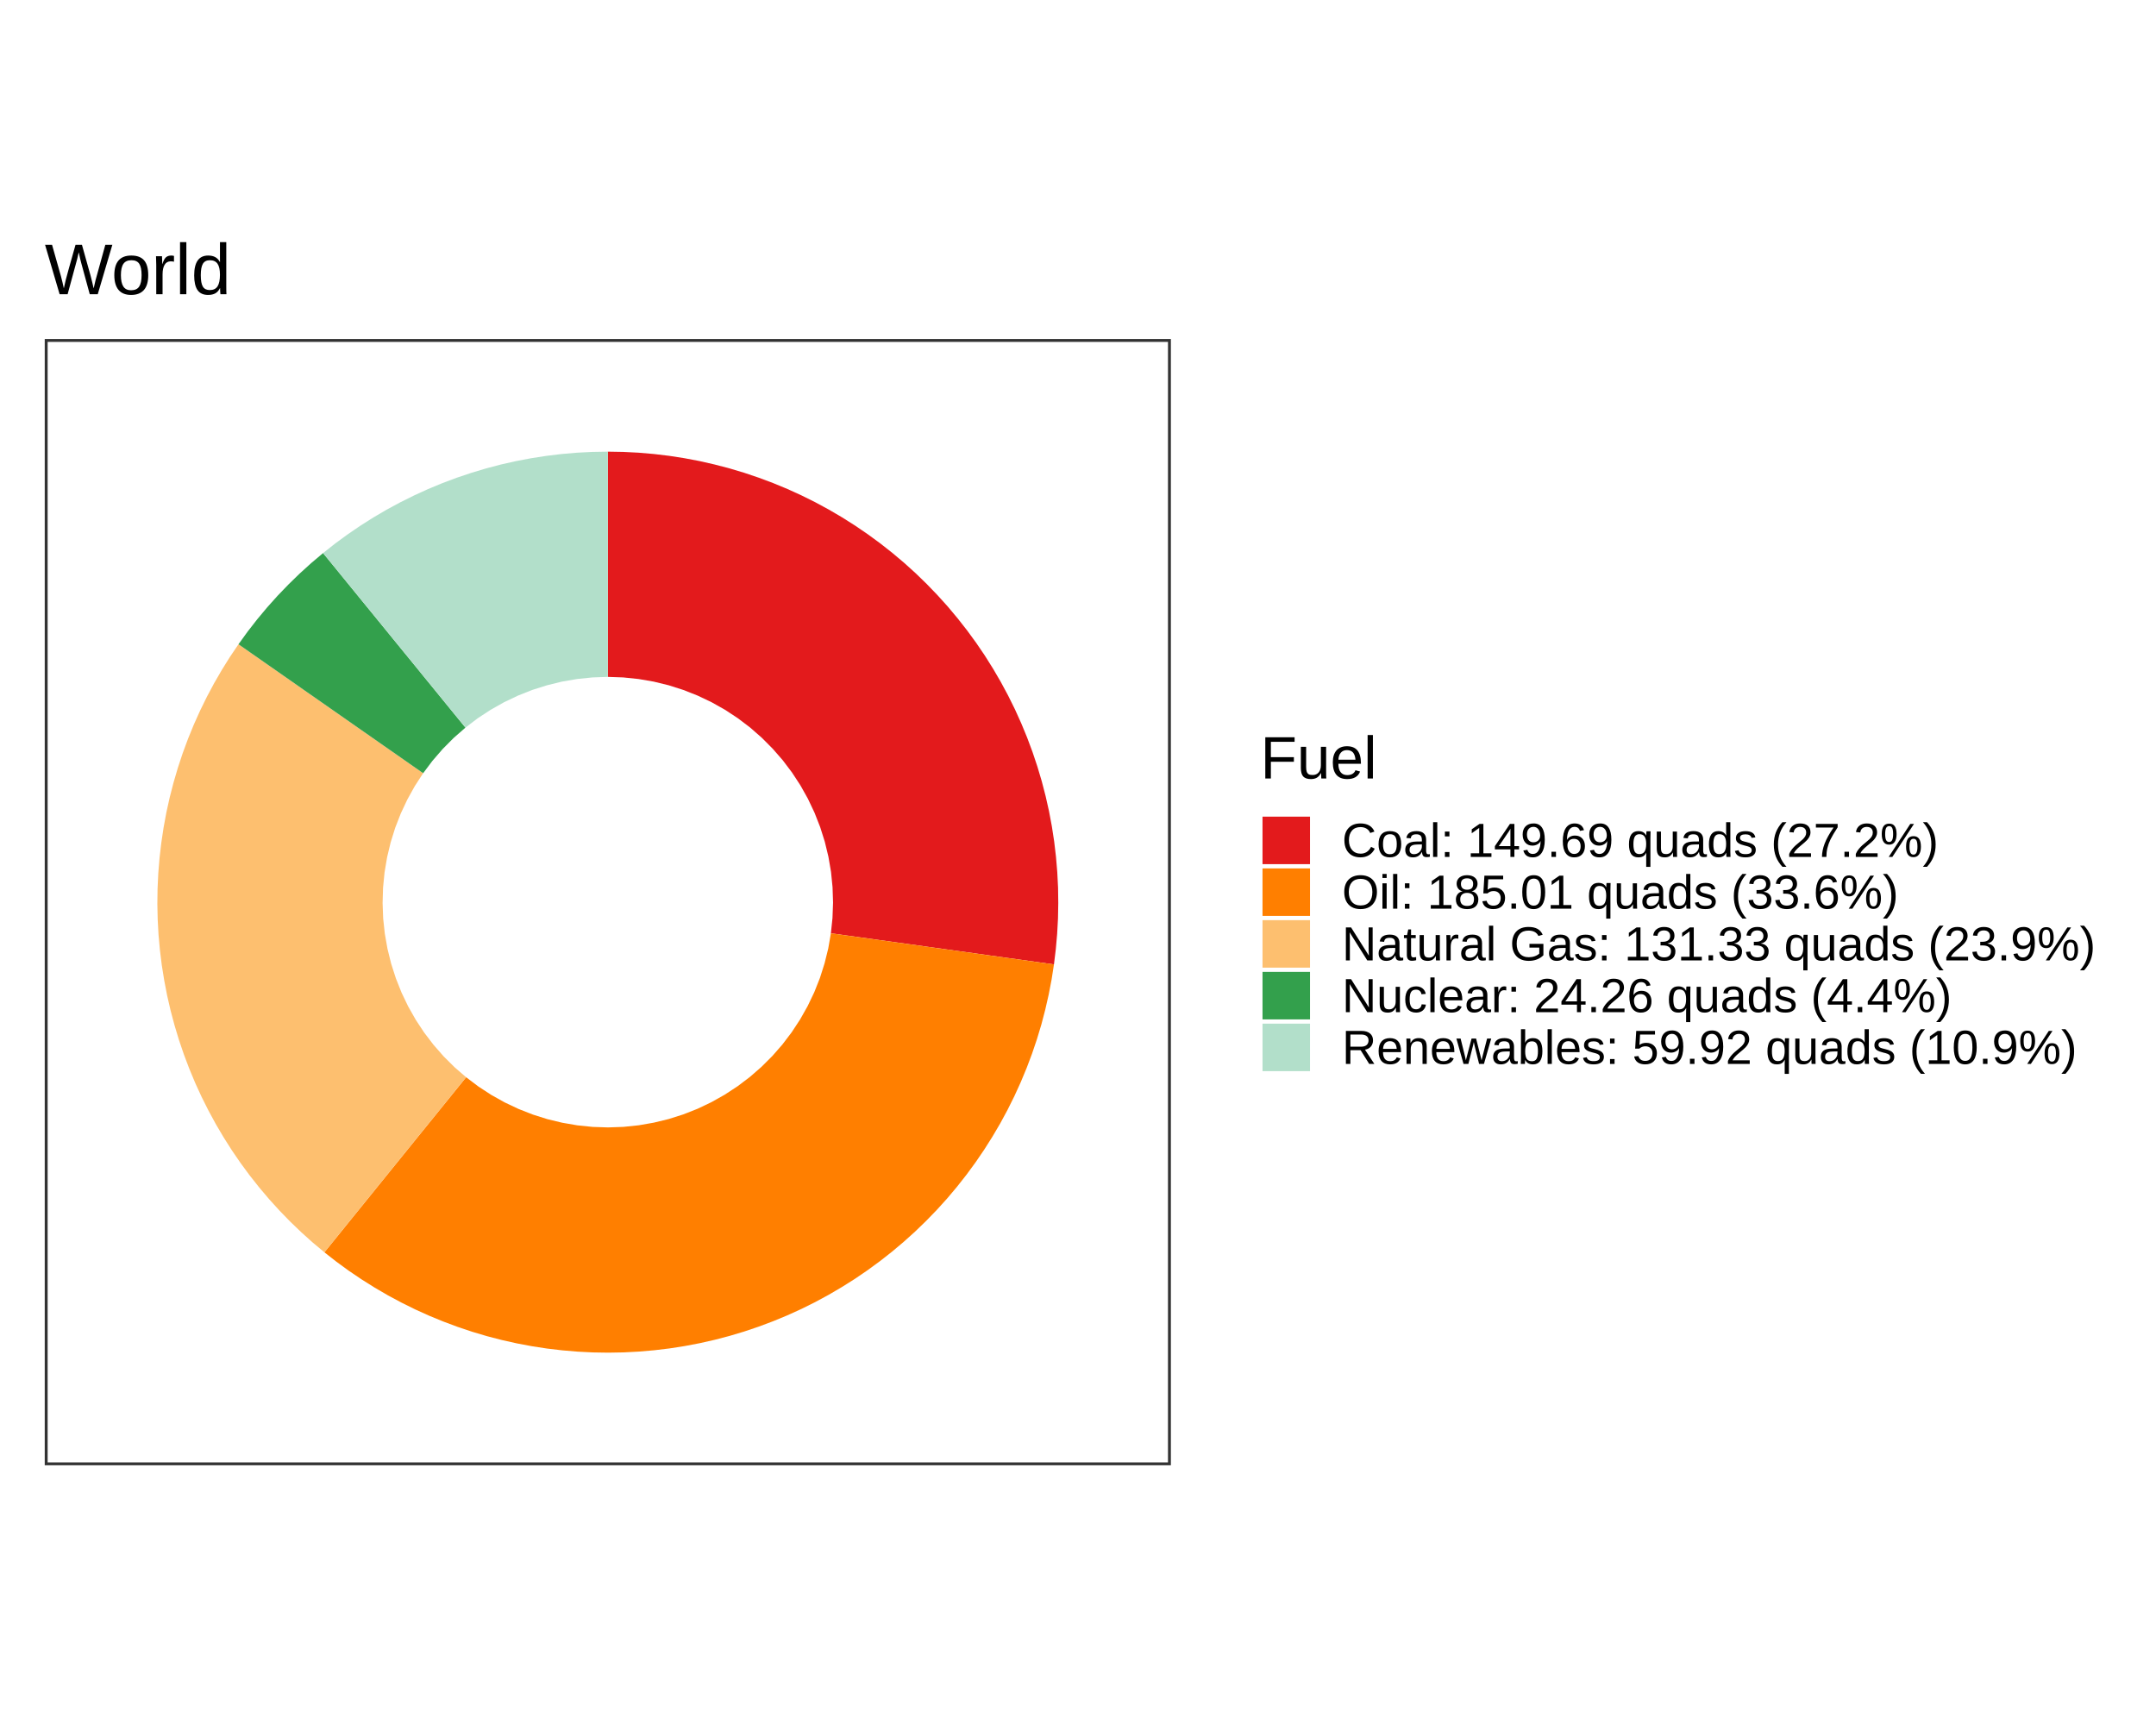
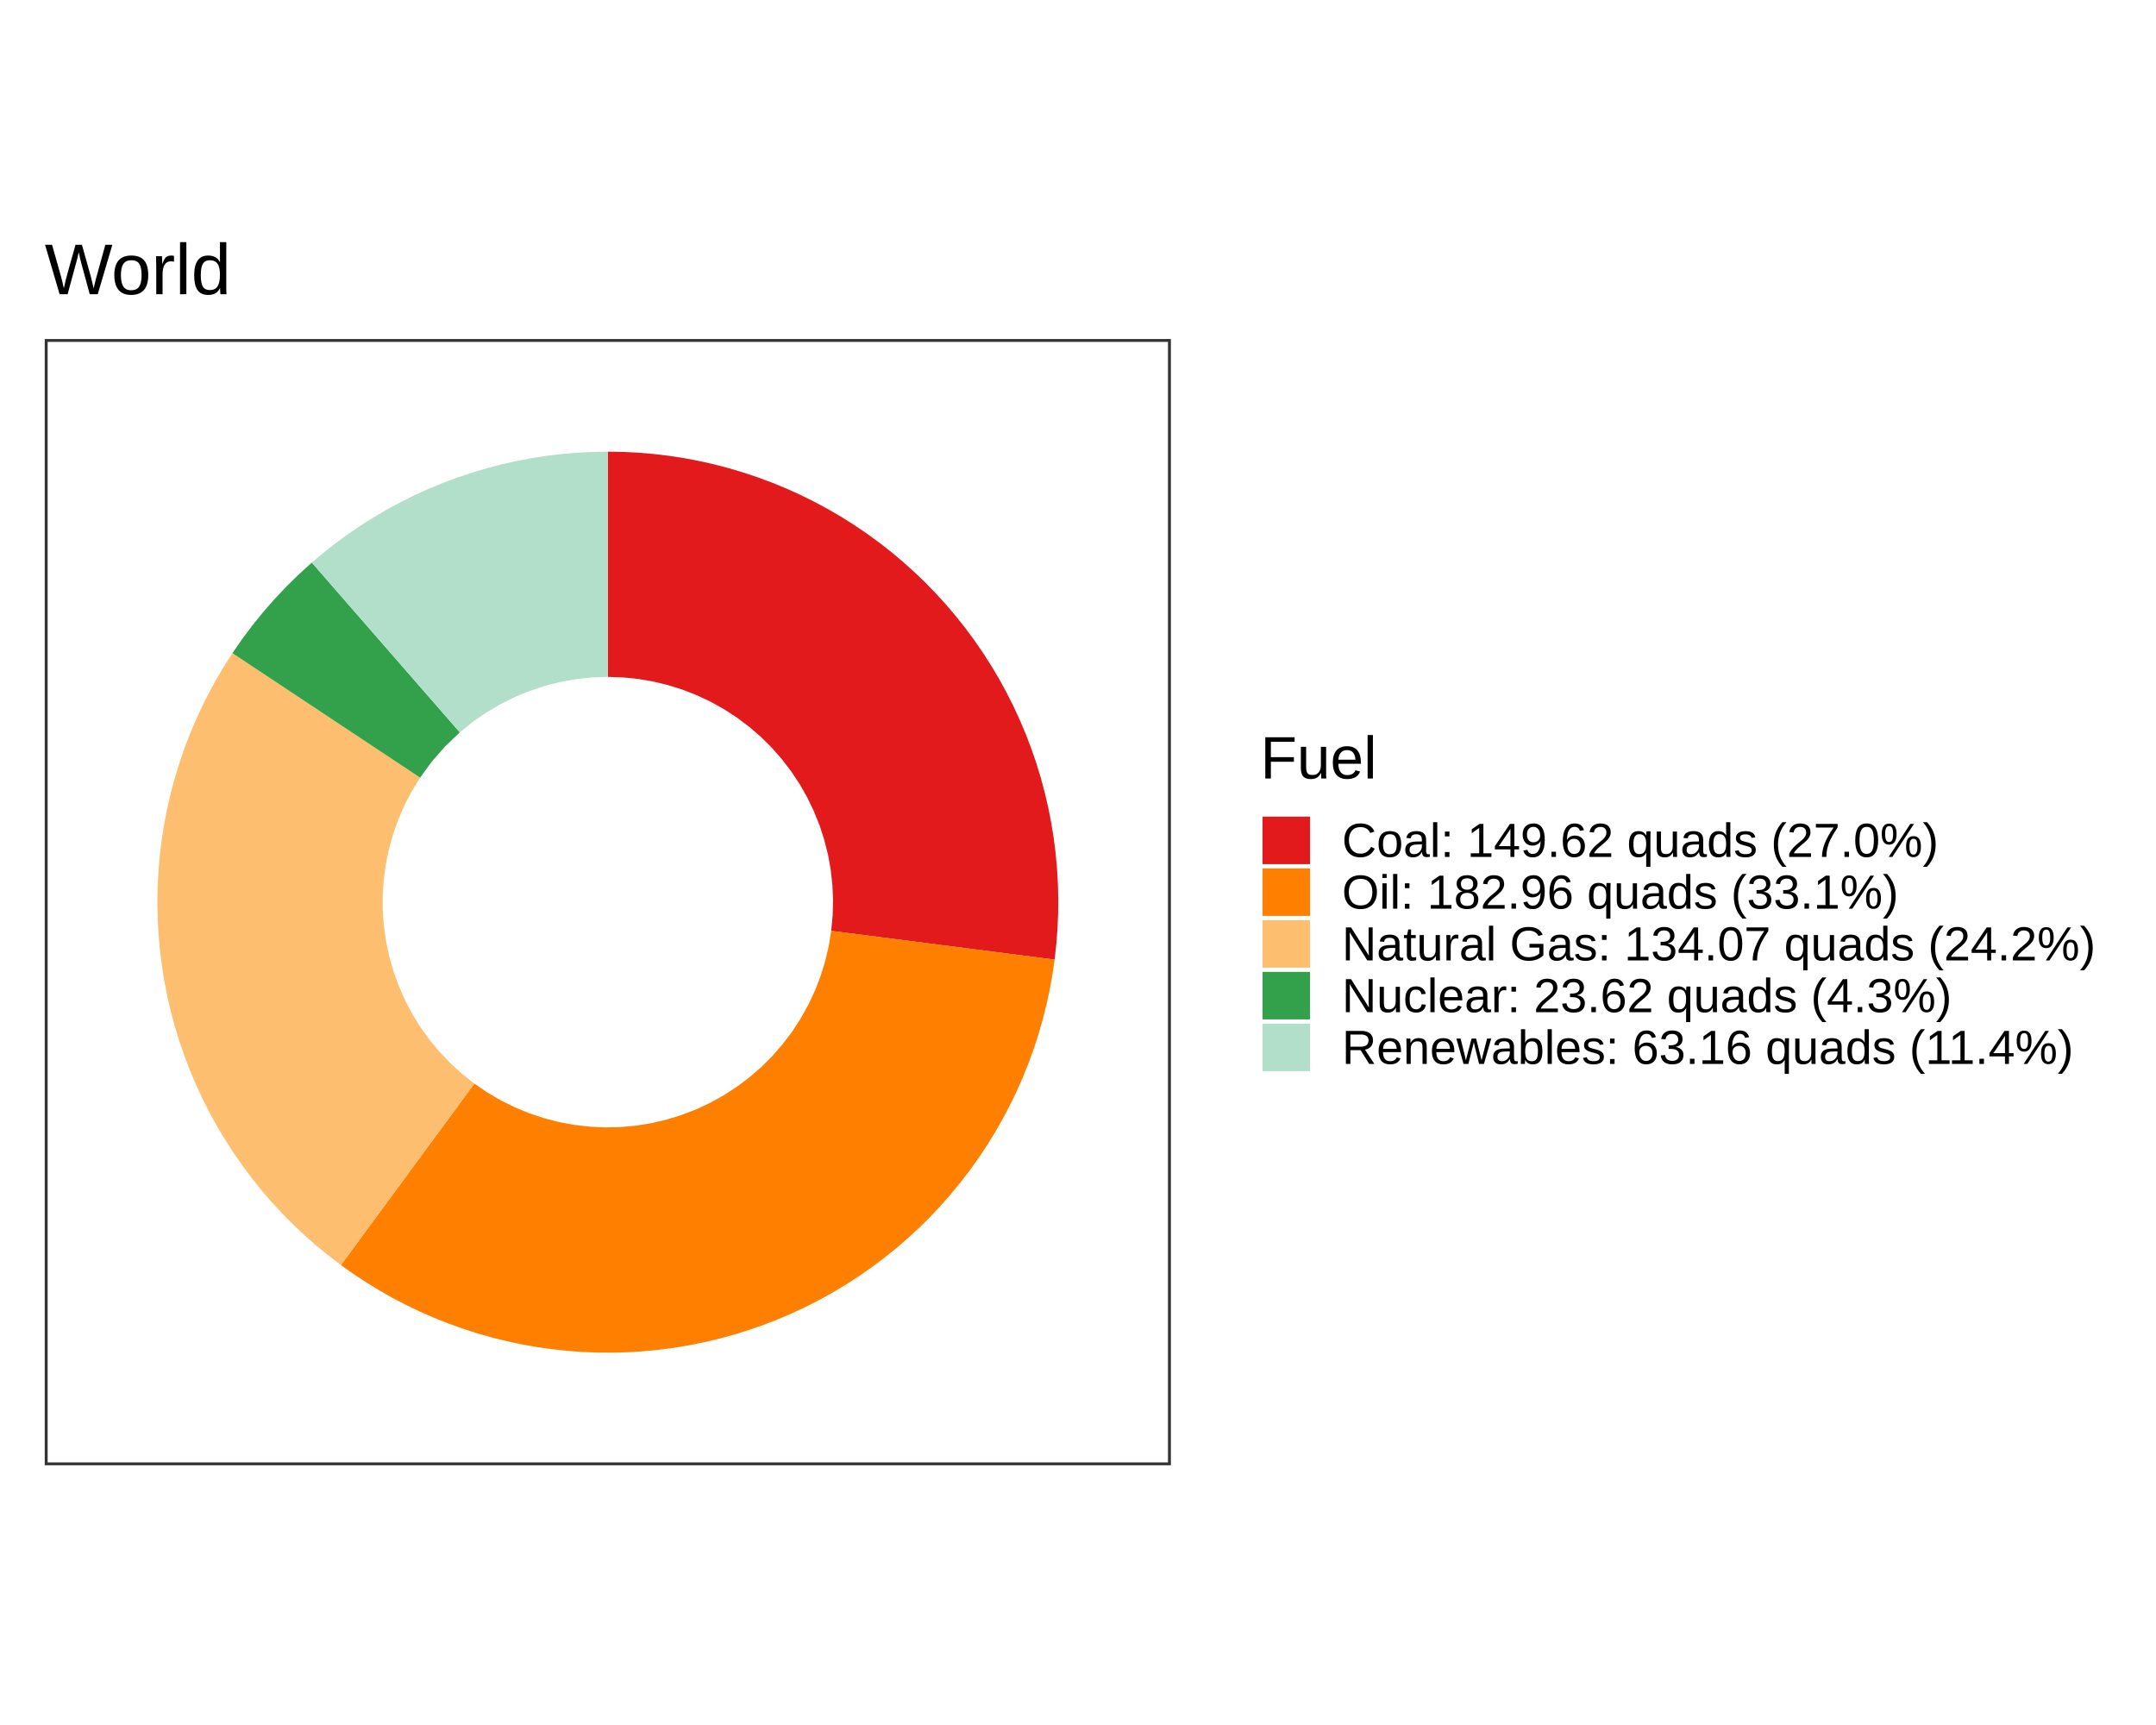
<svg xmlns="http://www.w3.org/2000/svg" viewBox="0 0 720.00 576.00">
  <defs>
    <style type="text/css">
    line, polyline, polygon, path, rect, circle {
      fill: none;
      stroke: #000000;
      stroke-linecap: round;
      stroke-linejoin: round;
      stroke-miterlimit: 10.00;
    }
  </style>
  </defs>
  <rect width="100%" height="100%" style="stroke: none; fill: #FFFFFF;" />
  <defs>
    <clipPath id="cpMC4wMHw3MjAuMDB8NTA0LjIyfDcxLjc4">
      <rect x="0.00" y="71.78" width="720.00" height="432.45" />
    </clipPath>
  </defs>
  <rect x="0.00" y="71.78" width="720.00" height="432.45" style="stroke-width: 1.94; stroke: #FFFFFF; fill: #FFFFFF;" clip-path="url(#cpMC4wMHw3MjAuMDB8NTA0LjIyfDcxLjc4)" />
  <defs>
    <clipPath id="cpMC4wMHw3MjAuMDB8NTc2LjAwfDAuMDA=">
      <rect x="0.00" y="0.00" width="720.00" height="576.00" />
    </clipPath>
  </defs>
  <defs>
    <clipPath id="cpMTQuOTR8MzkxLjAyfDQ4OS4yOHwxMTMuMjA=">
      <rect x="14.94" y="113.20" width="376.08" height="376.08" />
    </clipPath>
  </defs>
  <rect x="14.94" y="113.20" width="376.08" height="376.08" style="stroke-width: 1.94; stroke: none; fill: #FFFFFF;" clip-path="url(#cpMTQuOTR8MzkxLjAyfDQ4OS4yOHwxMTMuMjA=)" />
-   <polygon points="277.48,311.63 282.80,312.38 288.12,313.12 293.44,313.86 298.76,314.60 304.08,315.34 309.40,316.09 314.72,316.83 320.05,317.57 325.37,318.31 330.69,319.06 336.01,319.80 341.33,320.54 346.65,321.28 351.97,322.03 352.59,316.92 353.04,311.80 353.32,306.66 353.41,301.52 353.34,296.38 353.08,291.24 352.65,286.12 352.05,281.01 351.27,275.93 350.32,270.87 349.19,265.85 347.90,260.88 346.43,255.95 344.80,251.07 343.00,246.25 341.04,241.50 338.92,236.81 336.64,232.21 334.20,227.68 331.61,223.24 328.87,218.88 325.98,214.63 322.95,210.48 319.77,206.43 316.47,202.49 313.02,198.67 309.45,194.97 305.76,191.39 301.94,187.94 298.01,184.63 293.97,181.45 289.82,178.41 285.57,175.51 281.23,172.76 276.79,170.16 272.27,167.71 267.66,165.42 262.98,163.29 258.23,161.32 253.42,159.52 248.54,157.87 243.62,156.40 238.64,155.10 233.63,153.96 228.57,153.00 223.49,152.21 218.39,151.60 213.26,151.16 208.13,150.90 202.98,150.81 202.98,156.18 202.98,161.55 202.98,166.93 202.98,172.30 202.98,177.67 202.98,183.04 202.98,188.42 202.98,193.79 202.98,199.16 202.98,204.53 202.98,209.91 202.98,215.28 202.98,220.65 202.98,226.02 208.12,226.20 213.24,226.73 218.30,227.60 223.30,228.82 228.20,230.38 232.98,232.27 237.63,234.48 242.11,237.00 246.40,239.82 250.50,242.93 254.37,246.32 258.00,249.96 261.38,253.83 264.48,257.93 267.30,262.24 269.81,266.72 272.01,271.37 273.89,276.16 275.44,281.06 276.65,286.06 277.52,291.13 278.03,296.24 278.20,301.38 278.01,306.52 277.48,311.63 " style="stroke-width: 1.07; stroke: none; fill: #E31A1C;" clip-path="url(#cpMTQuOTR8MzkxLjAyfDQ4OS4yOHwxMTMuMjA=)" />
-   <polygon points="155.66,359.70 152.28,363.88 148.90,368.05 145.52,372.23 142.14,376.40 138.75,380.58 135.37,384.76 131.99,388.93 128.61,393.11 125.23,397.28 121.85,401.46 118.47,405.63 115.09,409.81 111.71,413.99 108.33,418.16 112.37,421.32 116.51,424.34 120.76,427.21 125.10,429.94 129.53,432.52 134.04,434.94 138.64,437.22 143.31,439.33 148.05,441.28 152.85,443.07 157.71,444.70 162.62,446.16 167.58,447.45 172.59,448.57 177.62,449.52 182.69,450.30 187.78,450.90 192.89,451.33 198.01,451.59 203.13,451.67 208.26,451.58 213.38,451.31 218.48,450.87 223.57,450.26 228.64,449.47 233.67,448.51 238.67,447.38 243.63,446.08 248.54,444.61 253.40,442.97 258.20,441.17 262.93,439.21 267.60,437.09 272.19,434.81 276.70,432.37 281.12,429.78 285.46,427.05 289.70,424.16 293.83,421.14 297.87,417.97 301.79,414.67 305.60,411.24 309.28,407.68 312.85,404.00 316.29,400.20 319.59,396.28 322.76,392.25 325.79,388.12 328.68,383.88 331.42,379.55 334.02,375.13 336.46,370.62 338.74,366.04 340.87,361.37 342.84,356.64 344.65,351.84 346.29,346.99 347.77,342.08 349.07,337.12 350.21,332.12 351.18,327.09 351.97,322.03 346.65,321.28 341.33,320.54 336.01,319.80 330.69,319.06 325.37,318.31 320.05,317.57 314.72,316.83 309.40,316.09 304.08,315.34 298.76,314.60 293.44,313.86 288.12,313.12 282.80,312.38 277.48,311.63 276.60,316.68 275.37,321.66 273.82,326.54 271.93,331.31 269.72,335.93 267.20,340.40 264.39,344.68 261.29,348.76 257.92,352.62 254.29,356.24 250.42,359.61 246.34,362.70 242.05,365.51 237.59,368.02 232.96,370.23 228.19,372.11 223.31,373.66 218.33,374.87 213.28,375.75 208.18,376.28 203.06,376.46 197.94,376.29 192.84,375.77 187.78,374.90 182.80,373.70 177.92,372.16 173.14,370.28 168.51,368.09 164.04,365.59 159.75,362.79 155.66,359.70 " style="stroke-width: 1.07; stroke: none; fill: #FF7F00;" clip-path="url(#cpMTQuOTR8MzkxLjAyfDQ4OS4yOHwxMTMuMjA=)" />
-   <polygon points="141.31,258.18 136.90,255.11 132.50,252.03 128.09,248.96 123.69,245.88 119.28,242.81 114.88,239.73 110.47,236.66 106.07,233.58 101.66,230.51 97.26,227.43 92.85,224.35 88.45,221.28 84.04,218.20 79.64,215.13 76.77,219.38 74.06,223.73 71.49,228.17 69.08,232.69 66.82,237.30 64.72,241.97 62.78,246.72 61.00,251.53 59.39,256.40 57.95,261.32 56.67,266.28 55.56,271.29 54.63,276.33 53.87,281.40 53.28,286.49 52.86,291.60 52.62,296.72 52.55,301.85 52.66,306.98 52.94,312.10 53.40,317.20 54.03,322.29 54.84,327.35 55.81,332.39 56.96,337.39 58.28,342.34 59.76,347.25 61.41,352.10 63.23,356.90 65.20,361.63 67.34,366.29 69.64,370.87 72.09,375.38 74.69,379.79 77.44,384.12 80.34,388.35 83.38,392.48 86.56,396.50 89.87,400.41 93.32,404.21 96.89,407.89 100.59,411.44 104.40,414.87 108.33,418.16 111.71,413.99 115.09,409.81 118.47,405.63 121.85,401.46 125.23,397.28 128.61,393.11 131.99,388.93 135.37,384.76 138.75,380.58 142.14,376.40 145.52,372.23 148.90,368.05 152.28,363.88 155.66,359.70 151.78,356.34 148.15,352.73 144.77,348.87 141.66,344.80 138.84,340.52 136.31,336.06 134.09,331.43 132.20,326.67 130.63,321.79 129.40,316.81 128.51,311.77 127.96,306.67 127.77,301.55 127.92,296.42 128.42,291.32 129.27,286.26 130.46,281.28 131.99,276.38 133.85,271.61 136.03,266.97 138.52,262.49 141.31,258.18 " style="stroke-width: 1.07; stroke: none; fill: #FDBF6F;" clip-path="url(#cpMTQuOTR8MzkxLjAyfDQ4OS4yOHwxMTMuMjA=)" />
-   <polygon points="155.44,242.96 152.04,238.80 148.64,234.63 145.25,230.47 141.85,226.31 138.46,222.14 135.06,217.98 131.66,213.82 128.27,209.66 124.87,205.49 121.47,201.33 118.08,197.17 114.68,193.00 111.29,188.84 107.89,184.68 103.91,188.04 100.05,191.54 96.32,195.17 92.71,198.92 89.23,202.80 85.89,206.80 82.69,210.91 79.64,215.13 84.04,218.20 88.45,221.28 92.85,224.35 97.26,227.43 101.66,230.51 106.07,233.58 110.47,236.66 114.88,239.73 119.28,242.81 123.69,245.88 128.09,248.96 132.50,252.03 136.90,255.11 141.31,258.18 144.44,254.02 147.85,250.08 151.52,246.39 155.44,242.96 " style="stroke-width: 1.07; stroke: none; fill: #33A04C;" clip-path="url(#cpMTQuOTR8MzkxLjAyfDQ4OS4yOHwxMTMuMjA=)" />
-   <polygon points="202.98,226.02 202.98,220.65 202.98,215.28 202.98,209.91 202.98,204.53 202.98,199.16 202.98,193.79 202.98,188.42 202.98,183.04 202.98,177.67 202.98,172.30 202.98,166.93 202.98,161.55 202.98,156.18 202.98,150.81 197.84,150.90 192.70,151.16 187.57,151.60 182.46,152.22 177.37,153.01 172.32,153.97 167.30,155.10 162.32,156.41 157.39,157.89 152.51,159.53 147.69,161.34 142.94,163.31 138.26,165.45 133.65,167.74 129.12,170.19 124.68,172.79 120.33,175.55 116.08,178.45 111.93,181.49 107.89,184.68 111.29,188.84 114.68,193.00 118.08,197.17 121.47,201.33 124.87,205.49 128.27,209.66 131.66,213.82 135.06,217.98 138.46,222.14 141.85,226.31 145.25,230.47 148.64,234.63 152.04,238.80 155.44,242.96 159.53,239.84 163.83,237.02 168.32,234.49 172.96,232.28 177.75,230.38 182.65,228.83 187.65,227.60 192.72,226.73 197.84,226.20 202.98,226.02 " style="stroke-width: 1.07; stroke: none; fill: #B2DFCA;" clip-path="url(#cpMTQuOTR8MzkxLjAyfDQ4OS4yOHwxMTMuMjA=)" />
+   <polygon points="277.58,310.83 282.91,311.52 288.24,312.20 293.57,312.89 298.90,313.57 304.23,314.26 309.56,314.94 314.89,315.63 320.21,316.31 325.54,317.00 330.87,317.68 336.20,318.37 341.53,319.05 346.86,319.74 352.19,320.42 352.75,315.34 353.14,310.25 353.36,305.14 353.41,300.03 353.28,294.92 352.98,289.82 352.51,284.73 351.86,279.66 351.04,274.62 350.05,269.61 348.89,264.63 347.56,259.69 346.07,254.81 344.41,249.97 342.59,245.20 340.60,240.49 338.46,235.85 336.16,231.29 333.71,226.80 331.10,222.41 328.35,218.10 325.46,213.89 322.42,209.78 319.24,205.78 315.93,201.88 312.49,198.10 308.93,194.44 305.24,190.91 301.43,187.50 297.51,184.22 293.48,181.08 289.35,178.07 285.11,175.21 280.79,172.49 276.37,169.92 271.86,167.51 267.28,165.24 262.63,163.14 257.90,161.19 253.11,159.41 248.27,157.79 243.37,156.33 238.42,155.04 233.43,153.92 228.41,152.97 223.36,152.20 218.29,151.59 213.20,151.16 208.09,150.90 202.98,150.81 202.98,156.18 202.98,161.55 202.98,166.93 202.98,172.30 202.98,177.67 202.98,183.04 202.98,188.42 202.98,193.79 202.98,199.16 202.98,204.53 202.98,209.91 202.98,215.28 202.98,220.65 202.98,226.02 208.09,226.20 213.17,226.72 218.21,227.58 223.17,228.79 228.05,230.32 232.80,232.19 237.42,234.37 241.88,236.87 246.17,239.66 250.25,242.73 254.11,246.07 257.74,249.67 261.11,253.51 264.22,257.57 267.04,261.82 269.57,266.26 271.79,270.87 273.70,275.61 275.27,280.47 276.52,285.42 277.42,290.45 277.98,295.53 278.20,300.64 278.06,305.74 277.58,310.83 " style="stroke-width: 1.07; stroke: none; fill: #E31A1C;" clip-path="url(#cpMTQuOTR8MzkxLjAyfDQ4OS4yOHwxMTMuMjA=)" />
+   <polygon points="158.41,361.83 155.23,366.16 152.05,370.48 148.86,374.81 145.68,379.14 142.50,383.47 139.31,387.80 136.13,392.12 132.95,396.45 129.76,400.78 126.58,405.11 123.39,409.43 120.21,413.76 117.03,418.09 113.84,422.42 118.02,425.38 122.30,428.20 126.67,430.88 131.12,433.40 135.66,435.77 140.28,437.98 144.98,440.04 149.73,441.93 154.56,443.66 159.43,445.23 164.36,446.63 169.33,447.86 174.34,448.92 179.39,449.81 184.46,450.53 189.55,451.07 194.66,451.44 199.78,451.64 204.90,451.66 210.02,451.51 215.13,451.18 220.23,450.68 225.31,450.01 230.36,449.16 235.38,448.14 240.36,446.95 245.30,445.60 250.19,444.07 255.03,442.38 259.80,440.53 264.51,438.51 269.15,436.34 273.71,434.01 278.19,431.52 282.58,428.89 286.88,426.10 291.08,423.17 295.18,420.10 299.18,416.90 303.06,413.55 306.83,410.08 310.47,406.48 313.99,402.76 317.38,398.92 320.64,394.97 323.77,390.91 326.75,386.75 329.59,382.49 332.28,378.13 334.82,373.68 337.21,369.15 339.45,364.54 341.52,359.86 343.44,355.11 345.19,350.30 346.78,345.43 348.20,340.50 349.45,335.54 350.54,330.53 351.45,325.49 352.19,320.42 346.86,319.74 341.53,319.05 336.20,318.37 330.87,317.68 325.54,317.00 320.21,316.31 314.89,315.63 309.56,314.94 304.23,314.26 298.90,313.57 293.57,312.89 288.24,312.20 282.91,311.52 277.58,310.83 276.74,315.97 275.55,321.04 274.00,326.01 272.12,330.86 269.90,335.58 267.37,340.12 264.52,344.49 261.38,348.64 257.97,352.57 254.28,356.25 250.35,359.66 246.20,362.80 241.84,365.64 237.29,368.18 232.57,370.39 227.72,372.27 222.75,373.81 217.68,375.01 212.54,375.85 207.36,376.33 202.15,376.45 196.95,376.21 191.78,375.62 186.66,374.66 181.62,373.36 176.68,371.71 171.87,369.72 167.20,367.40 162.71,364.77 158.41,361.83 " style="stroke-width: 1.07; stroke: none; fill: #FF7F00;" clip-path="url(#cpMTQuOTR8MzkxLjAyfDQ4OS4yOHwxMTMuMjA=)" />
+   <polygon points="140.30,259.67 135.82,256.70 131.34,253.73 126.87,250.76 122.39,247.79 117.91,244.82 113.43,241.86 108.96,238.89 104.48,235.92 100.00,232.95 95.52,229.98 91.05,227.01 86.57,224.04 82.09,221.07 77.61,218.10 74.81,222.49 72.17,226.97 69.68,231.54 67.34,236.19 65.18,240.92 63.17,245.72 61.34,250.59 59.67,255.52 58.17,260.50 56.85,265.54 55.70,270.61 54.73,275.72 53.94,280.87 53.32,286.04 52.89,291.22 52.63,296.42 52.55,301.62 52.66,306.82 52.94,312.02 53.40,317.20 54.04,322.37 54.86,327.51 55.86,332.61 57.03,337.68 58.38,342.71 59.90,347.69 61.59,352.61 63.45,357.47 65.48,362.26 67.68,366.98 70.03,371.62 72.54,376.17 75.21,380.64 78.04,385.01 81.01,389.28 84.13,393.45 87.39,397.51 90.79,401.45 94.32,405.27 97.98,408.96 101.77,412.53 105.68,415.97 109.71,419.26 113.84,422.42 117.03,418.09 120.21,413.76 123.39,409.43 126.58,405.11 129.76,400.78 132.95,396.45 136.13,392.12 139.31,387.80 142.50,383.47 145.68,379.14 148.86,374.81 152.05,370.48 155.23,366.16 158.41,361.83 154.33,358.60 150.48,355.10 146.88,351.34 143.55,347.35 140.51,343.13 137.76,338.71 135.33,334.11 133.22,329.35 131.44,324.46 130.01,319.46 128.92,314.37 128.19,309.22 127.82,304.03 127.81,298.83 128.15,293.64 128.86,288.48 129.92,283.39 131.33,278.38 133.08,273.48 135.16,268.71 137.57,264.10 140.30,259.67 " style="stroke-width: 1.07; stroke: none; fill: #FDBF6F;" clip-path="url(#cpMTQuOTR8MzkxLjAyfDQ4OS4yOHwxMTMuMjA=)" />
+   <polygon points="153.56,244.55 150.03,240.50 146.49,236.45 142.96,232.40 139.43,228.35 135.90,224.30 132.37,220.25 128.84,216.20 125.31,212.15 121.78,208.10 118.25,204.05 114.72,200.00 111.19,195.95 107.66,191.90 104.13,187.85 99.86,191.72 95.74,195.75 91.78,199.94 87.98,204.27 84.35,208.75 80.89,213.36 77.61,218.10 82.09,221.07 86.57,224.04 91.05,227.01 95.52,229.98 100.00,232.95 104.48,235.92 108.96,238.89 113.43,241.86 117.91,244.82 122.39,247.79 126.87,250.76 131.34,253.73 135.82,256.70 140.30,259.67 144.26,254.24 148.69,249.19 153.56,244.55 " style="stroke-width: 1.07; stroke: none; fill: #33A04C;" clip-path="url(#cpMTQuOTR8MzkxLjAyfDQ4OS4yOHwxMTMuMjA=)" />
+   <polygon points="202.98,226.02 202.98,220.65 202.98,215.28 202.98,209.91 202.98,204.53 202.98,199.16 202.98,193.79 202.98,188.42 202.98,183.04 202.98,177.67 202.98,172.30 202.98,166.93 202.98,161.55 202.98,156.18 202.98,150.81 197.85,150.90 192.72,151.16 187.60,151.60 182.50,152.21 177.43,153.00 172.38,153.96 167.37,155.09 162.40,156.39 157.48,157.86 152.61,159.49 147.80,161.30 143.06,163.26 138.38,165.39 133.78,167.67 129.26,170.11 124.83,172.70 120.49,175.45 116.24,178.34 112.10,181.37 108.06,184.54 104.13,187.85 107.66,191.90 111.19,195.95 114.72,200.00 118.25,204.05 121.78,208.10 125.31,212.15 128.84,216.20 132.37,220.25 135.90,224.30 139.43,228.35 142.96,232.40 146.49,236.45 150.03,240.50 153.56,244.55 157.74,241.15 162.17,238.06 166.80,235.30 171.61,232.88 176.59,230.81 181.71,229.10 186.93,227.76 192.23,226.80 197.59,226.22 202.98,226.02 " style="stroke-width: 1.07; stroke: none; fill: #B2DFCA;" clip-path="url(#cpMTQuOTR8MzkxLjAyfDQ4OS4yOHwxMTMuMjA=)" />
  <rect x="14.94" y="113.20" width="376.08" height="376.08" style="stroke-width: 1.94; stroke: #333333;" clip-path="url(#cpMTQuOTR8MzkxLjAyfDQ4OS4yOHwxMTMuMjA=)" />
  <defs>
    <clipPath id="cpMC4wMHw3MjAuMDB8NTc2LjAwfDAuMDA=">
      <rect x="0.00" y="0.00" width="720.00" height="576.00" />
    </clipPath>
  </defs>
  <rect x="410.95" y="234.14" width="299.09" height="134.21" style="stroke-width: 1.94; stroke: none; fill: #FFFFFF;" clip-path="url(#cpMC4wMHw3MjAuMDB8NTc2LjAwfDAuMDA=)" />
  <g clip-path="url(#cpMC4wMHw3MjAuMDB8NTc2LjAwfDAuMDA=)">
    <text x="420.91" y="259.94" style="font-size: 20.00px; font-family: Liberation Sans;" textLength="38.91px" lengthAdjust="spacingAndGlyphs">Fuel</text>
  </g>
  <rect x="420.91" y="271.98" width="17.28" height="17.28" style="stroke-width: 1.94; stroke: none; fill: #FFFFFF;" clip-path="url(#cpMC4wMHw3MjAuMDB8NTc2LjAwfDAuMDA=)" />
  <rect x="421.62" y="272.69" width="15.86" height="15.86" style="stroke-width: 1.07; stroke: none; stroke-linecap: square; stroke-linejoin: miter; fill: #E31A1C;" clip-path="url(#cpMC4wMHw3MjAuMDB8NTc2LjAwfDAuMDA=)" />
  <rect x="420.91" y="289.26" width="17.28" height="17.28" style="stroke-width: 1.94; stroke: none; fill: #FFFFFF;" clip-path="url(#cpMC4wMHw3MjAuMDB8NTc2LjAwfDAuMDA=)" />
  <rect x="421.62" y="289.97" width="15.86" height="15.86" style="stroke-width: 1.07; stroke: none; stroke-linecap: square; stroke-linejoin: miter; fill: #FF7F00;" clip-path="url(#cpMC4wMHw3MjAuMDB8NTc2LjAwfDAuMDA=)" />
  <rect x="420.91" y="306.54" width="17.28" height="17.28" style="stroke-width: 1.94; stroke: none; fill: #FFFFFF;" clip-path="url(#cpMC4wMHw3MjAuMDB8NTc2LjAwfDAuMDA=)" />
  <rect x="421.62" y="307.25" width="15.86" height="15.86" style="stroke-width: 1.07; stroke: none; stroke-linecap: square; stroke-linejoin: miter; fill: #FDBF6F;" clip-path="url(#cpMC4wMHw3MjAuMDB8NTc2LjAwfDAuMDA=)" />
  <rect x="420.91" y="323.82" width="17.28" height="17.28" style="stroke-width: 1.94; stroke: none; fill: #FFFFFF;" clip-path="url(#cpMC4wMHw3MjAuMDB8NTc2LjAwfDAuMDA=)" />
  <rect x="421.62" y="324.53" width="15.86" height="15.86" style="stroke-width: 1.07; stroke: none; stroke-linecap: square; stroke-linejoin: miter; fill: #33A04C;" clip-path="url(#cpMC4wMHw3MjAuMDB8NTc2LjAwfDAuMDA=)" />
  <rect x="420.91" y="341.10" width="17.28" height="17.28" style="stroke-width: 1.94; stroke: none; fill: #FFFFFF;" clip-path="url(#cpMC4wMHw3MjAuMDB8NTc2LjAwfDAuMDA=)" />
  <rect x="421.62" y="341.81" width="15.86" height="15.86" style="stroke-width: 1.07; stroke: none; stroke-linecap: square; stroke-linejoin: miter; fill: #B2DFCA;" clip-path="url(#cpMC4wMHw3MjAuMDB8NTc2LjAwfDAuMDA=)" />
  <g clip-path="url(#cpMC4wMHw3MjAuMDB8NTc2LjAwfDAuMDA=)">
-     <text x="448.15" y="286.13" style="font-size: 16.00px; font-family: Liberation Sans;" textLength="199.42px" lengthAdjust="spacingAndGlyphs">Coal: 149.69 quads (27.2%)</text>
+     <text x="448.15" y="286.13" style="font-size: 16.00px; font-family: Liberation Sans;" textLength="199.42px" lengthAdjust="spacingAndGlyphs">Coal: 149.62 quads (27.0%)</text>
  </g>
  <g clip-path="url(#cpMC4wMHw3MjAuMDB8NTc2LjAwfDAuMDA=)">
-     <text x="448.15" y="303.41" style="font-size: 16.00px; font-family: Liberation Sans;" textLength="186.06px" lengthAdjust="spacingAndGlyphs">Oil: 185.01 quads (33.6%)</text>
+     <text x="448.15" y="303.41" style="font-size: 16.00px; font-family: Liberation Sans;" textLength="186.06px" lengthAdjust="spacingAndGlyphs">Oil: 182.96 quads (33.1%)</text>
  </g>
  <g clip-path="url(#cpMC4wMHw3MjAuMDB8NTc2LjAwfDAuMDA=)">
-     <text x="448.15" y="320.69" style="font-size: 16.00px; font-family: Liberation Sans;" textLength="251.92px" lengthAdjust="spacingAndGlyphs">Natural Gas: 131.33 quads (23.9%)</text>
+     <text x="448.15" y="320.69" style="font-size: 16.00px; font-family: Liberation Sans;" textLength="251.92px" lengthAdjust="spacingAndGlyphs">Natural Gas: 134.07 quads (24.2%)</text>
  </g>
  <g clip-path="url(#cpMC4wMHw3MjAuMDB8NTc2LjAwfDAuMDA=)">
-     <text x="448.15" y="337.97" style="font-size: 16.00px; font-family: Liberation Sans;" textLength="203.84px" lengthAdjust="spacingAndGlyphs">Nuclear: 24.26 quads (4.4%)</text>
+     <text x="448.15" y="337.97" style="font-size: 16.00px; font-family: Liberation Sans;" textLength="203.84px" lengthAdjust="spacingAndGlyphs">Nuclear: 23.62 quads (4.3%)</text>
  </g>
  <g clip-path="url(#cpMC4wMHw3MjAuMDB8NTc2LjAwfDAuMDA=)">
-     <text x="448.15" y="355.25" style="font-size: 16.00px; font-family: Liberation Sans;" textLength="245.70px" lengthAdjust="spacingAndGlyphs">Renewables: 59.92 quads (10.9%)</text>
+     <text x="448.15" y="355.25" style="font-size: 16.00px; font-family: Liberation Sans;" textLength="244.52px" lengthAdjust="spacingAndGlyphs">Renewables: 63.16 quads (11.4%)</text>
  </g>
  <g clip-path="url(#cpMC4wMHw3MjAuMDB8NTc2LjAwfDAuMDA=)">
    <text x="14.94" y="98.25" style="font-size: 24.00px; font-family: Liberation Sans;" textLength="62.23px" lengthAdjust="spacingAndGlyphs">World</text>
  </g>
</svg>
